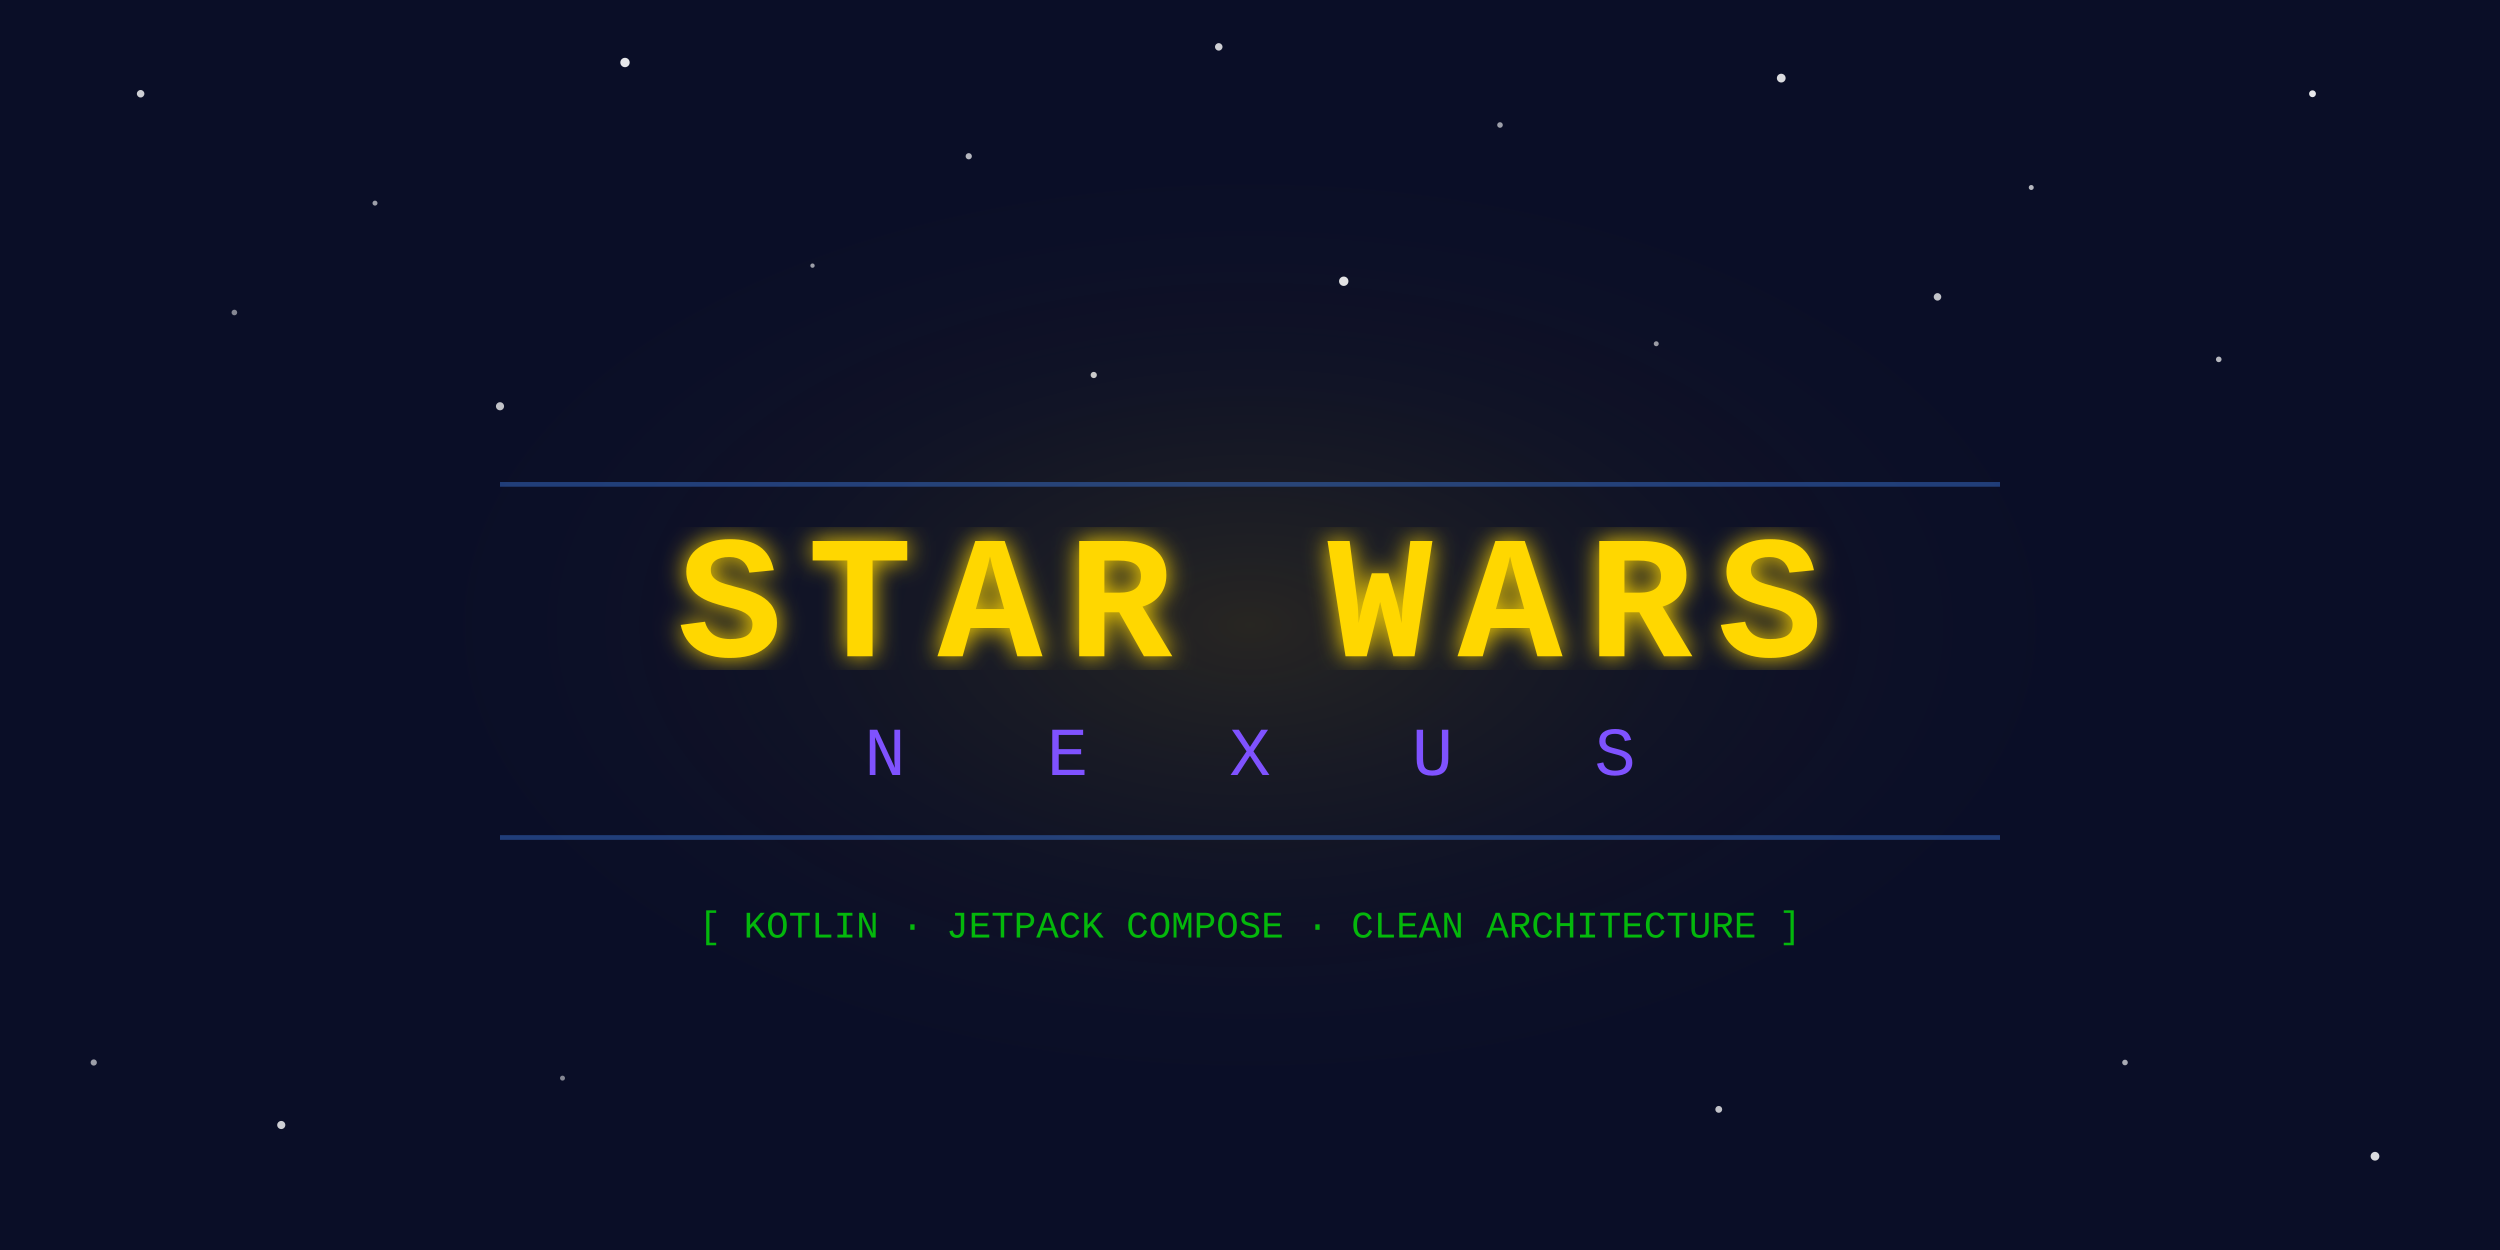
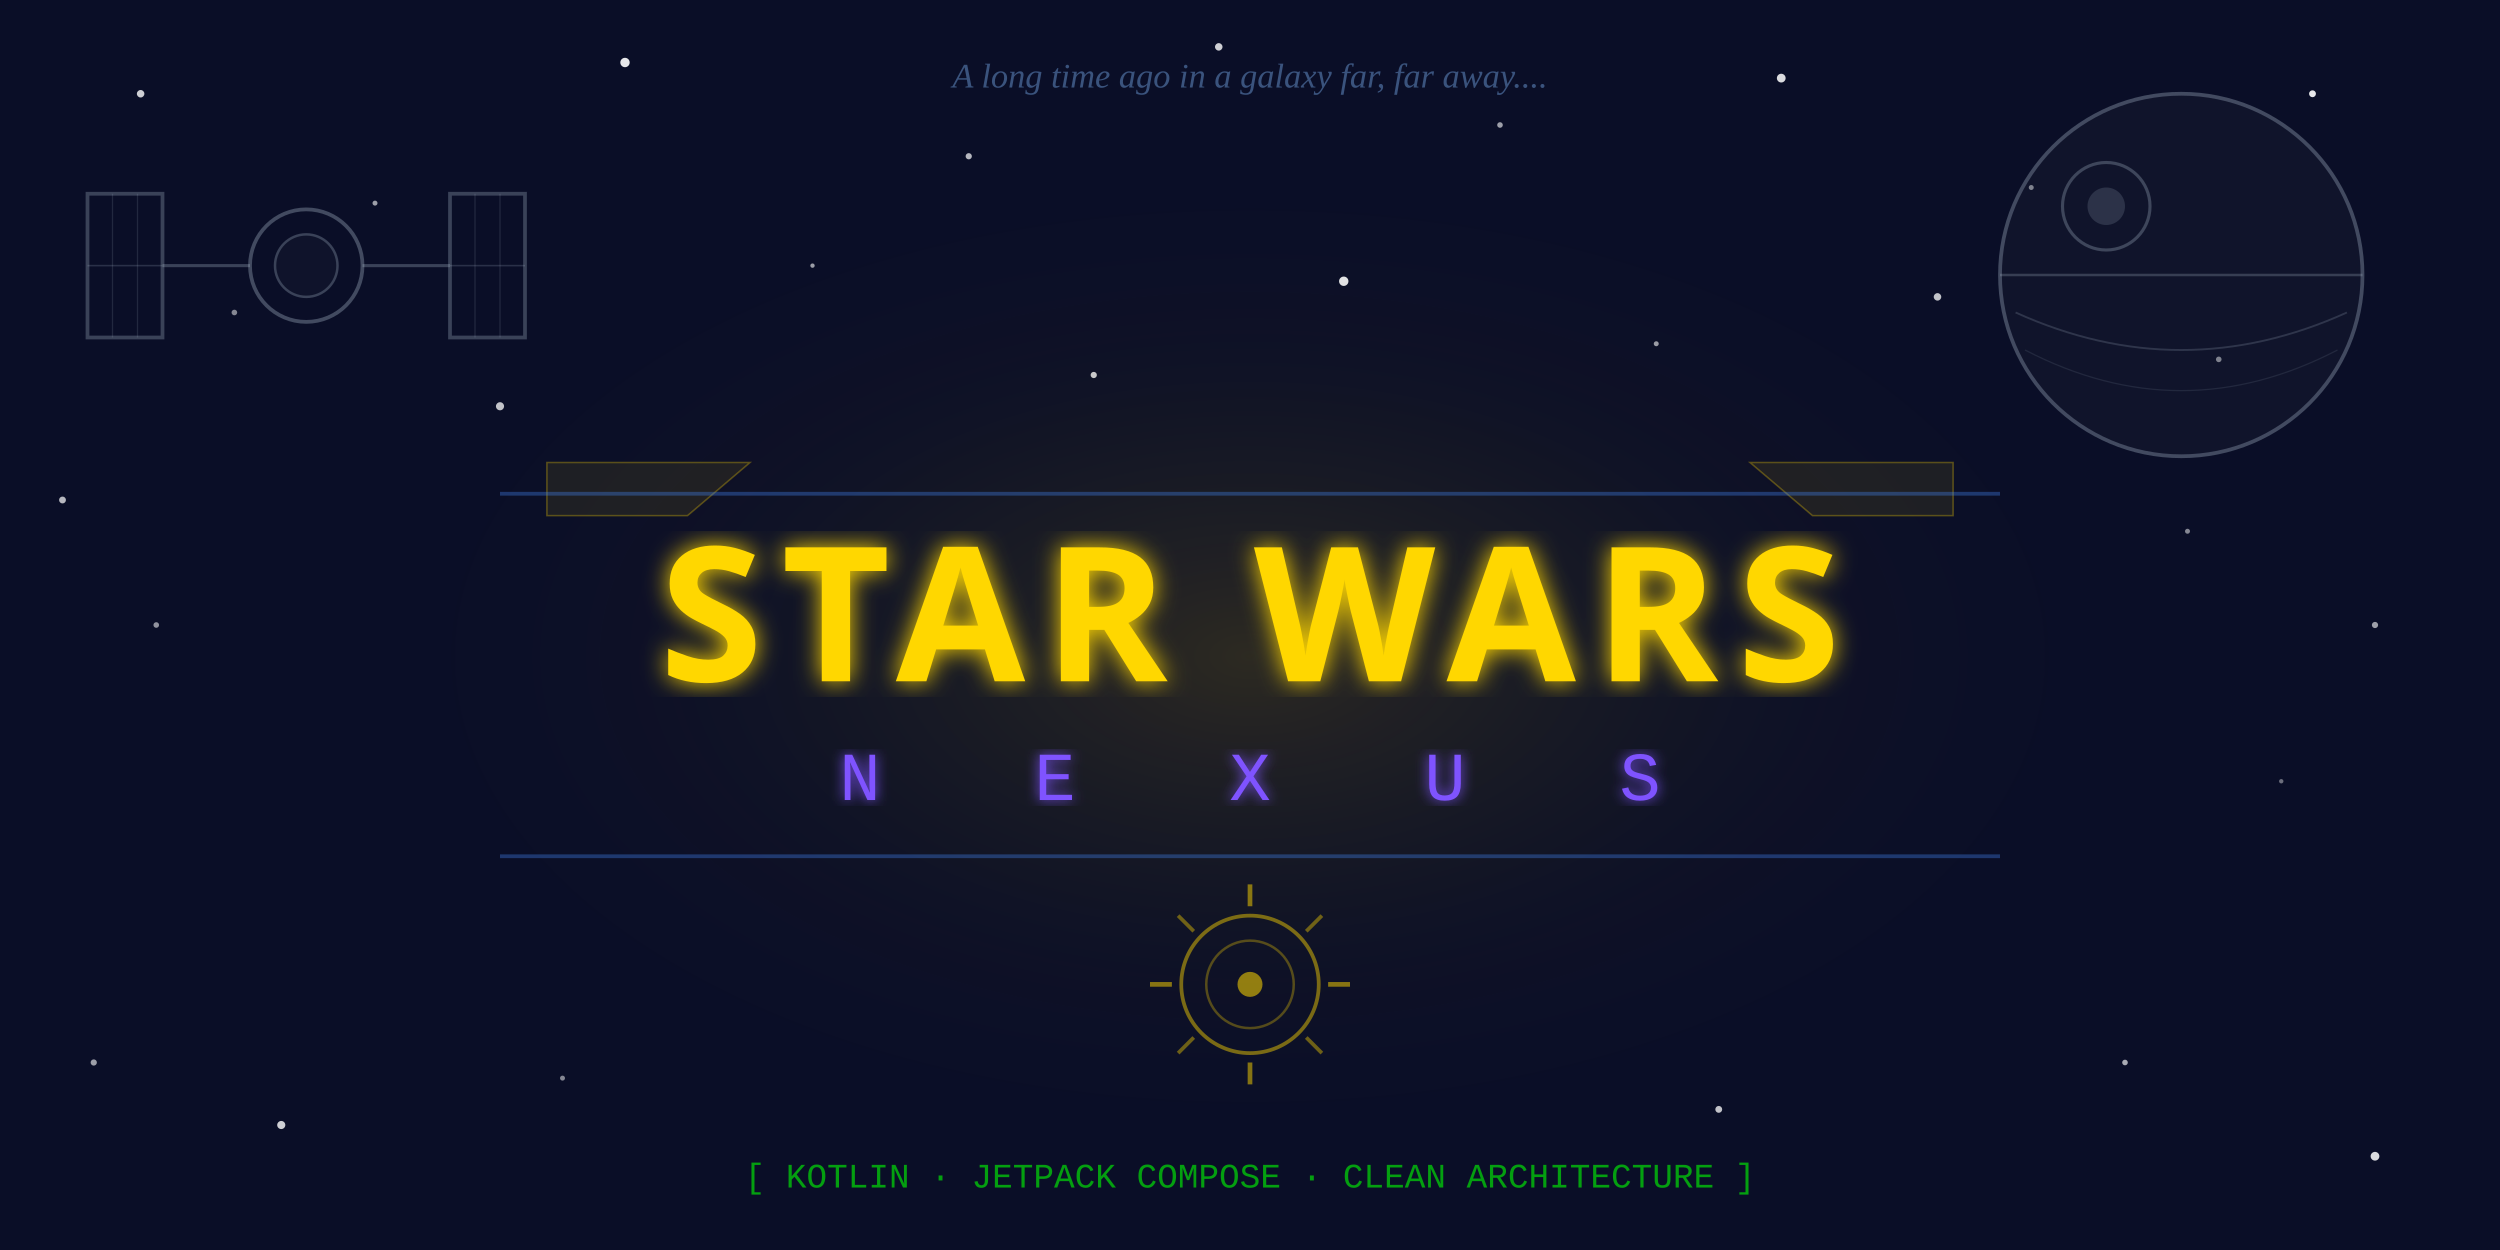
<svg xmlns="http://www.w3.org/2000/svg" width="800" height="400" viewBox="0 0 800 400">
  <rect width="800" height="400" fill="#0a0e27" />
  <circle cx="45" cy="30" r="1.2" fill="white" opacity="0.8" />
  <circle cx="120" cy="65" r="0.8" fill="white" opacity="0.6" />
  <circle cx="200" cy="20" r="1.5" fill="white" opacity="0.9" />
  <circle cx="310" cy="50" r="1" fill="white" opacity="0.7" />
  <circle cx="390" cy="15" r="1.2" fill="white" opacity="0.8" />
  <circle cx="480" cy="40" r="0.9" fill="white" opacity="0.6" />
  <circle cx="570" cy="25" r="1.4" fill="white" opacity="0.85" />
  <circle cx="650" cy="60" r="0.8" fill="white" opacity="0.7" />
  <circle cx="740" cy="30" r="1.1" fill="white" opacity="0.9" />
  <circle cx="75" cy="100" r="0.9" fill="white" opacity="0.5" />
  <circle cx="160" cy="130" r="1.3" fill="white" opacity="0.75" />
  <circle cx="260" cy="85" r="0.7" fill="white" opacity="0.6" />
  <circle cx="350" cy="120" r="1" fill="white" opacity="0.8" />
  <circle cx="430" cy="90" r="1.5" fill="white" opacity="0.9" />
  <circle cx="530" cy="110" r="0.8" fill="white" opacity="0.6" />
  <circle cx="620" cy="95" r="1.2" fill="white" opacity="0.75" />
  <circle cx="710" cy="115" r="0.9" fill="white" opacity="0.7" />
  <circle cx="30" cy="340" r="1" fill="white" opacity="0.6" />
  <circle cx="90" cy="360" r="1.3" fill="white" opacity="0.8" />
  <circle cx="180" cy="345" r="0.8" fill="white" opacity="0.5" />
  <circle cx="550" cy="355" r="1.1" fill="white" opacity="0.75" />
  <circle cx="680" cy="340" r="0.9" fill="white" opacity="0.65" />
  <circle cx="760" cy="370" r="1.4" fill="white" opacity="0.85" />
-   <radialGradient id="centerGlow" cx="50%" cy="50%" r="50%">
-     <stop offset="0%" stop-color="#FFD700" stop-opacity="0.12" />
-     <stop offset="100%" stop-color="#0a0e27" stop-opacity="0" />
-   </radialGradient>
-   <ellipse cx="400" cy="200" rx="280" ry="160" fill="url(#centerGlow)" />
-   <line x1="160" y1="155" x2="640" y2="155" stroke="#4285F4" stroke-width="1.5" opacity="0.4" />
-   <text x="400" y="210" font-family="'Courier New', monospace" font-size="56" font-weight="bold" fill="#FFD700" text-anchor="middle" letter-spacing="8" filter="url(#glow)">STAR WARS</text>
-   <text x="400" y="248" font-family="'Courier New', monospace" font-size="22" fill="#7F52FF" text-anchor="middle" letter-spacing="16">N E X U S</text>
-   <line x1="160" y1="268" x2="640" y2="268" stroke="#4285F4" stroke-width="1.5" opacity="0.4" />
-   <text x="400" y="300" font-family="'Courier New', monospace" font-size="12" fill="#00ff00" text-anchor="middle" opacity="0.7">[ KOTLIN · JETPACK COMPOSE · CLEAN ARCHITECTURE ]</text>
+   <circle cx="700" cy="170" r="0.8" fill="white" opacity="0.5" />
+   <circle cx="760" cy="200" r="1.0" fill="white" opacity="0.6" />
+   <circle cx="730" cy="250" r="0.7" fill="white" opacity="0.4" />
+   <circle cx="50" cy="200" r="0.9" fill="white" opacity="0.55" />
+   <circle cx="20" cy="160" r="1.1" fill="white" opacity="0.7" />
+   <text x="400" y="28" font-family="Georgia, 'Times New Roman', serif" font-size="11" fill="#4a6a9a" text-anchor="middle" font-style="italic" opacity="0.75">A long time ago in a galaxy far, far away....</text>
+   <circle cx="698" cy="88" r="58" fill="#1a1f35" stroke="#aabbcc" stroke-width="1.2" opacity="0.35" />
+   <line x1="640" y1="88" x2="756" y2="88" stroke="#aabbcc" stroke-width="0.8" opacity="0.25" />
+   <circle cx="674" cy="66" r="14" fill="none" stroke="#aabbcc" stroke-width="1" opacity="0.3" />
+   <circle cx="674" cy="66" r="6" fill="#aabbcc" opacity="0.18" />
+   <path d="M 645 100 Q 698 124 751 100" stroke="#aabbcc" stroke-width="0.6" fill="none" opacity="0.2" />
+   <path d="M 648 112 Q 698 138 748 112" stroke="#aabbcc" stroke-width="0.4" fill="none" opacity="0.12" />
+   <circle cx="98" cy="85" r="18" fill="none" stroke="#aabbcc" stroke-width="1.2" opacity="0.35" />
+   <circle cx="98" cy="85" r="10" fill="#1a1f35" stroke="#aabbcc" stroke-width="0.8" opacity="0.3" />
+   <line x1="80" y1="85" x2="52" y2="85" stroke="#aabbcc" stroke-width="1" opacity="0.3" />
+   <line x1="116" y1="85" x2="144" y2="85" stroke="#aabbcc" stroke-width="1" opacity="0.3" />
+   <polygon points="28,62 52,62 52,108 28,108" fill="none" stroke="#aabbcc" stroke-width="1.2" opacity="0.3" />
+   <line x1="28" y1="85" x2="52" y2="85" stroke="#aabbcc" stroke-width="0.5" opacity="0.2" />
+   <line x1="36" y1="62" x2="36" y2="108" stroke="#aabbcc" stroke-width="0.4" opacity="0.15" />
+   <line x1="44" y1="62" x2="44" y2="108" stroke="#aabbcc" stroke-width="0.4" opacity="0.15" />
+   <polygon points="144,62 168,62 168,108 144,108" fill="none" stroke="#aabbcc" stroke-width="1.2" opacity="0.3" />
+   <line x1="144" y1="85" x2="168" y2="85" stroke="#aabbcc" stroke-width="0.5" opacity="0.2" />
+   <line x1="152" y1="62" x2="152" y2="108" stroke="#aabbcc" stroke-width="0.4" opacity="0.15" />
+   <line x1="160" y1="62" x2="160" y2="108" stroke="#aabbcc" stroke-width="0.4" opacity="0.15" />
  <defs>
+     <radialGradient id="centerGlow" cx="50%" cy="50%" r="50%">
+       <stop offset="0%" stop-color="#FFD700" stop-opacity="0.14" />
+       <stop offset="100%" stop-color="#0a0e27" stop-opacity="0" />
+     </radialGradient>
    <filter id="glow">
      <feGaussianBlur stdDeviation="4" result="coloredBlur" />
      <feMerge>
        <feMergeNode in="coloredBlur" />
        <feMergeNode in="SourceGraphic" />
      </feMerge>
    </filter>
+     <filter id="subtleGlow">
+       <feGaussianBlur stdDeviation="2" result="coloredBlur" />
+       <feMerge>
+         <feMergeNode in="coloredBlur" />
+         <feMergeNode in="SourceGraphic" />
+       </feMerge>
+     </filter>
  </defs>
+   <ellipse cx="400" cy="210" rx="280" ry="160" fill="url(#centerGlow)" />
+   <polygon points="175,148 240,148 220,165 175,165" fill="#FFD700" fill-opacity="0.08" stroke="#FFD700" stroke-width="0.5" stroke-opacity="0.3" />
+   <polygon points="625,148 560,148 580,165 625,165" fill="#FFD700" fill-opacity="0.08" stroke="#FFD700" stroke-width="0.5" stroke-opacity="0.3" />
+   <line x1="160" y1="158" x2="640" y2="158" stroke="#4285F4" stroke-width="1.2" opacity="0.35" />
+   <text x="400" y="218" font-family="'Arial Black', 'Impact', sans-serif" font-size="60" font-weight="900" fill="#FFD700" text-anchor="middle" letter-spacing="6" filter="url(#glow)">STAR WARS</text>
+   <text x="400" y="256" font-family="'Courier New', monospace" font-size="22" fill="#7F52FF" text-anchor="middle" letter-spacing="18" filter="url(#subtleGlow)">N E X U S</text>
+   <line x1="160" y1="274" x2="640" y2="274" stroke="#4285F4" stroke-width="1.2" opacity="0.35" />
+   <circle cx="400" cy="315" r="22" fill="none" stroke="#FFD700" stroke-width="1.2" opacity="0.45" />
+   <circle cx="400" cy="315" r="14" fill="none" stroke="#FFD700" stroke-width="0.8" opacity="0.3" />
+   <line x1="400" y1="290" x2="400" y2="283" stroke="#FFD700" stroke-width="1.5" opacity="0.5" />
+   <line x1="400" y1="340" x2="400" y2="347" stroke="#FFD700" stroke-width="1.5" opacity="0.5" />
+   <line x1="375" y1="315" x2="368" y2="315" stroke="#FFD700" stroke-width="1.5" opacity="0.5" />
+   <line x1="425" y1="315" x2="432" y2="315" stroke="#FFD700" stroke-width="1.5" opacity="0.5" />
+   <line x1="382" y1="298" x2="377" y2="293" stroke="#FFD700" stroke-width="1.2" opacity="0.4" />
+   <line x1="418" y1="298" x2="423" y2="293" stroke="#FFD700" stroke-width="1.2" opacity="0.4" />
+   <line x1="382" y1="332" x2="377" y2="337" stroke="#FFD700" stroke-width="1.2" opacity="0.4" />
+   <line x1="418" y1="332" x2="423" y2="337" stroke="#FFD700" stroke-width="1.2" opacity="0.4" />
+   <circle cx="400" cy="315" r="4" fill="#FFD700" opacity="0.55" />
+   <text x="400" y="380" font-family="'Courier New', monospace" font-size="11" fill="#00ff00" text-anchor="middle" opacity="0.6">[ KOTLIN · JETPACK COMPOSE · CLEAN ARCHITECTURE ]</text>
</svg>
